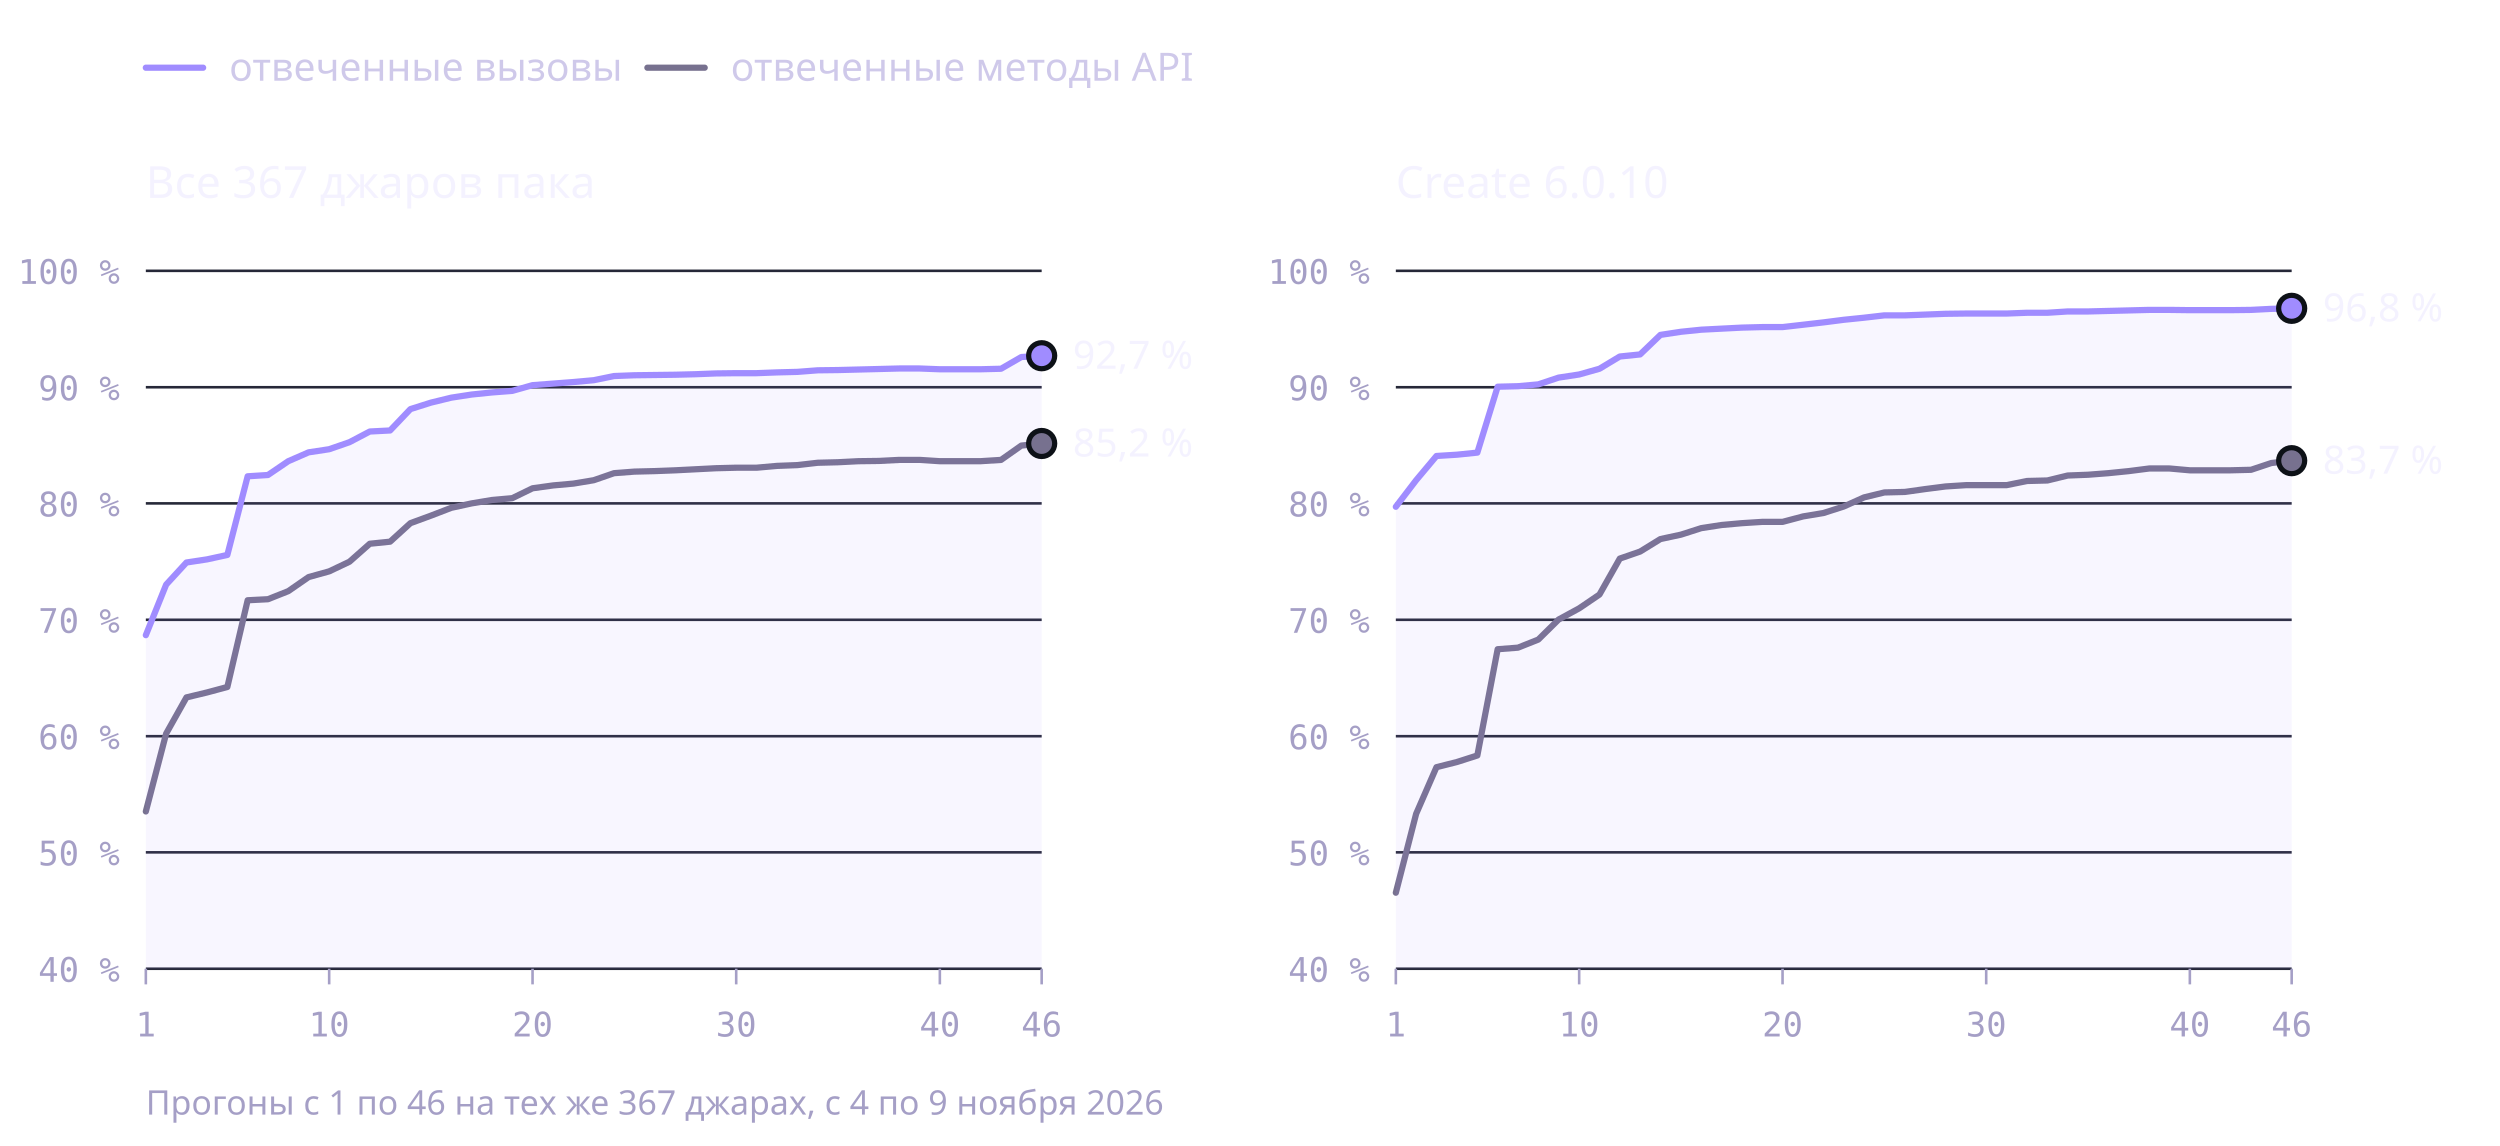
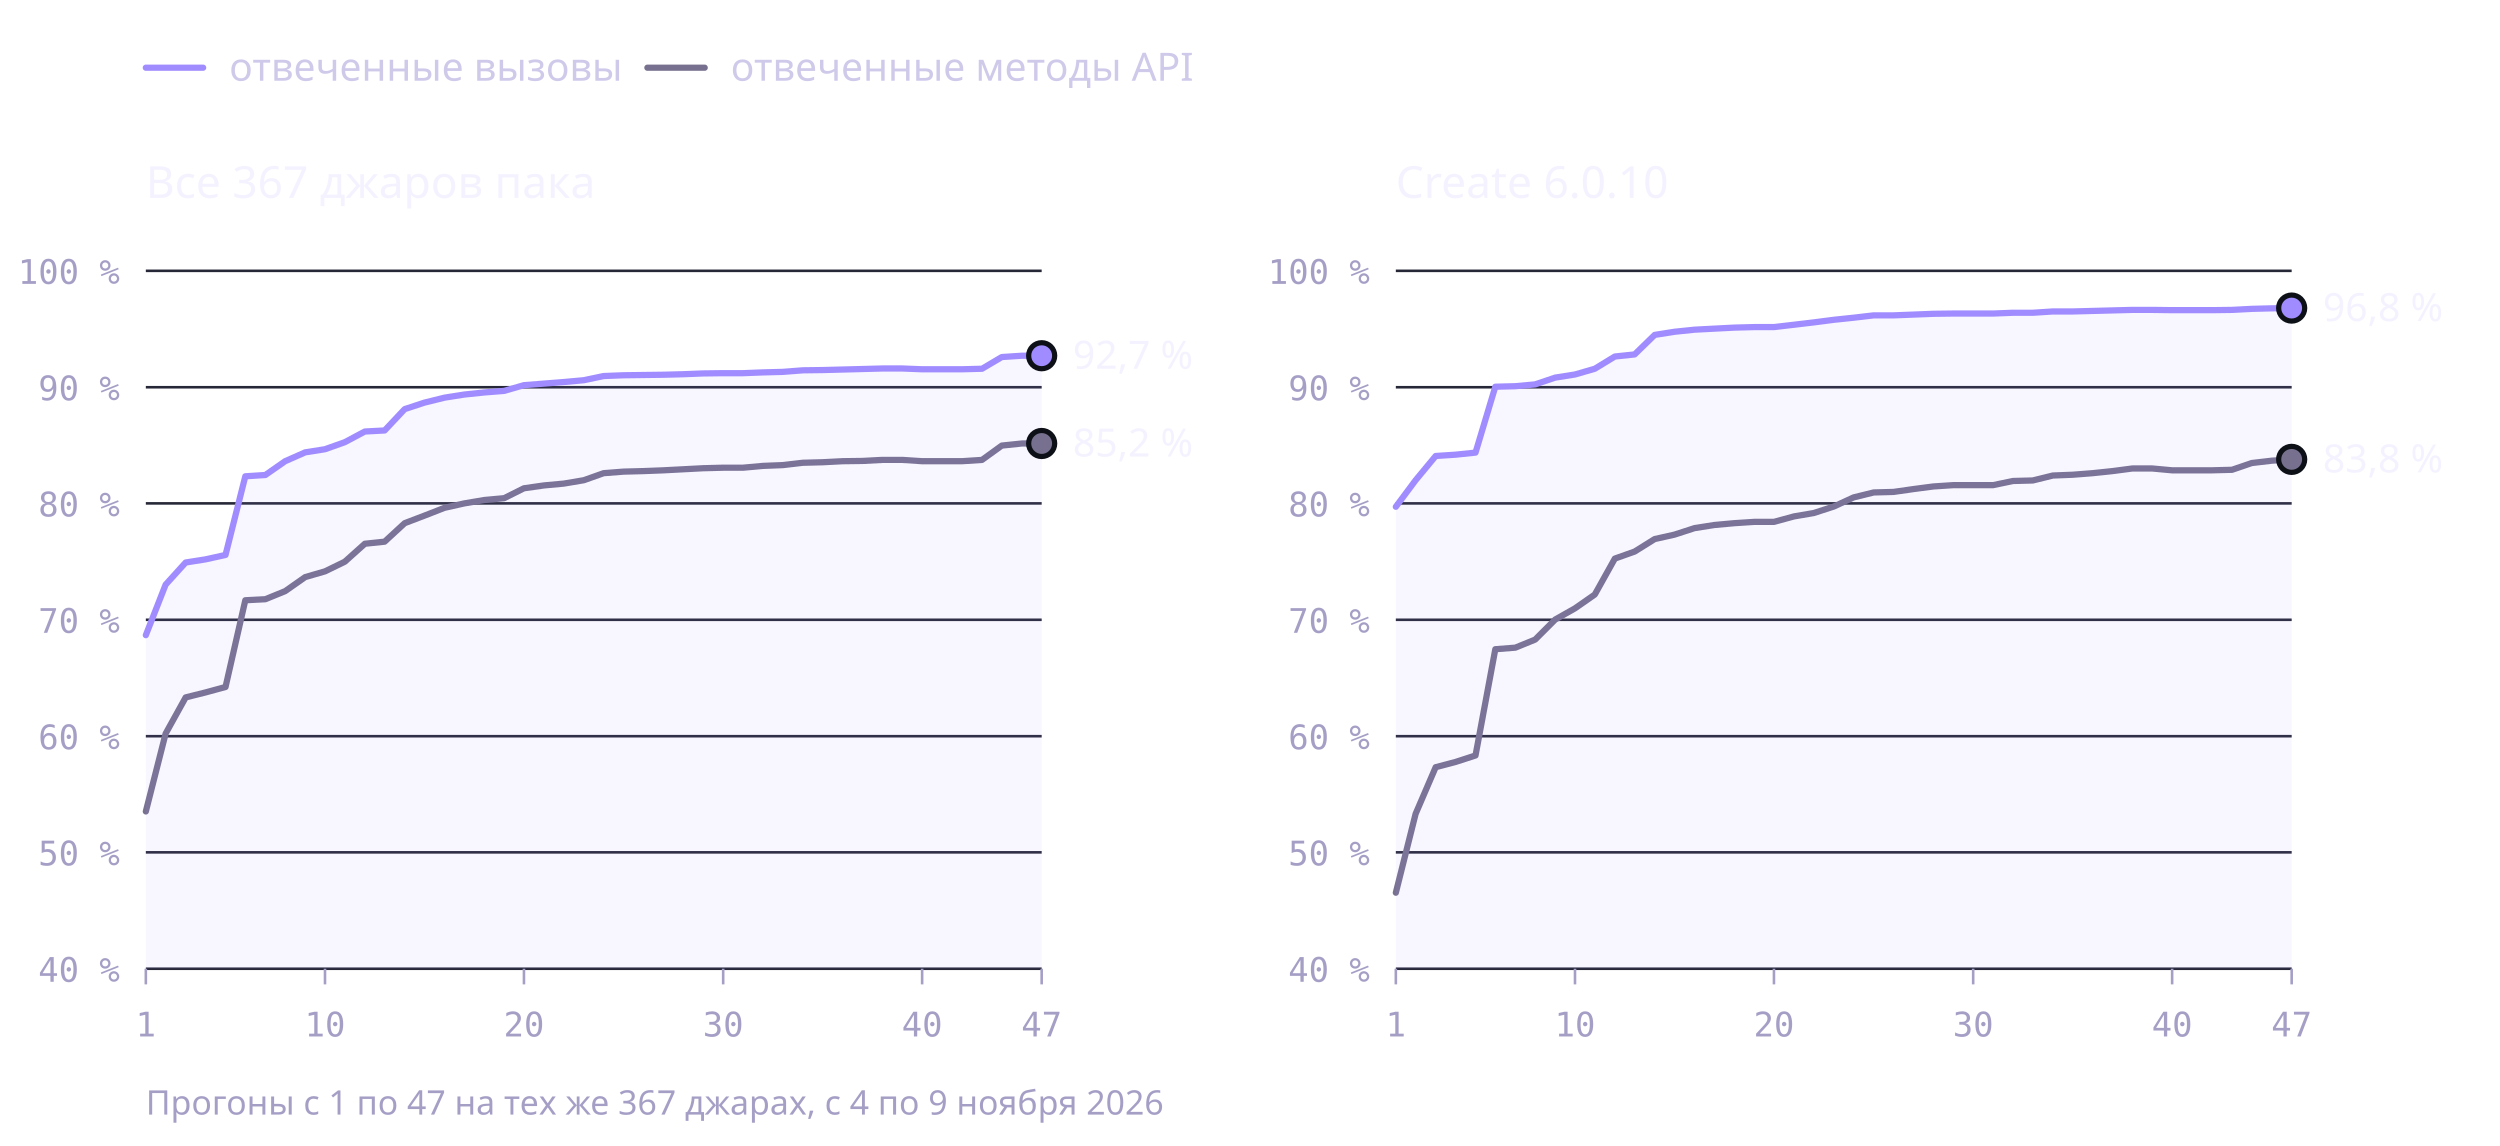
<svg xmlns="http://www.w3.org/2000/svg" viewBox="0 0 960 440" width="960" height="440" role="img" aria-labelledby="t d">
  <line x1="56" y1="26" x2="78" y2="26" stroke="#a08cff" stroke-width="2.4" stroke-linecap="round" />
  <text x="88.0" y="31.0" font-family="'HZ Geist', sans-serif" font-weight="400" font-size="15" fill="#cfc9ea">отвеченные вызовы</text>
  <line x1="248.6" y1="26" x2="270.6" y2="26" stroke="#77718f" stroke-width="2.4" stroke-linecap="round" />
  <text x="280.6" y="31.0" font-family="'HZ Geist', sans-serif" font-weight="400" font-size="15" fill="#cfc9ea">отвеченные методы API</text>
  <text x="56.0" y="76.0" font-family="'HZ Geist Medium', sans-serif" font-weight="500" font-size="17" fill="#f4f2ff">Все 367 джаров пака</text>
  <line x1="56" y1="372.0" x2="400" y2="372.0" stroke="#262838" stroke-width="1" />
  <text x="46.0" y="377.0" font-family="'HZ Geist Mono', ui-monospace, monospace" font-weight="400" font-size="13" fill="#a59fc6" text-anchor="end">40 %</text>
  <line x1="56" y1="327.3" x2="400" y2="327.3" stroke="#262838" stroke-width="1" />
  <text x="46.0" y="332.3" font-family="'HZ Geist Mono', ui-monospace, monospace" font-weight="400" font-size="13" fill="#a59fc6" text-anchor="end">50 %</text>
  <line x1="56" y1="282.7" x2="400" y2="282.7" stroke="#262838" stroke-width="1" />
  <text x="46.0" y="287.7" font-family="'HZ Geist Mono', ui-monospace, monospace" font-weight="400" font-size="13" fill="#a59fc6" text-anchor="end">60 %</text>
  <line x1="56" y1="238.0" x2="400" y2="238.0" stroke="#262838" stroke-width="1" />
  <text x="46.0" y="243.0" font-family="'HZ Geist Mono', ui-monospace, monospace" font-weight="400" font-size="13" fill="#a59fc6" text-anchor="end">70 %</text>
  <line x1="56" y1="193.3" x2="400" y2="193.3" stroke="#262838" stroke-width="1" />
  <text x="46.0" y="198.3" font-family="'HZ Geist Mono', ui-monospace, monospace" font-weight="400" font-size="13" fill="#a59fc6" text-anchor="end">80 %</text>
  <line x1="56" y1="148.7" x2="400" y2="148.7" stroke="#262838" stroke-width="1" />
  <text x="46.0" y="153.7" font-family="'HZ Geist Mono', ui-monospace, monospace" font-weight="400" font-size="13" fill="#a59fc6" text-anchor="end">90 %</text>
  <line x1="56" y1="104.0" x2="400" y2="104.0" stroke="#262838" stroke-width="1" />
  <text x="46.0" y="109.0" font-family="'HZ Geist Mono', ui-monospace, monospace" font-weight="400" font-size="13" fill="#a59fc6" text-anchor="end">100 %</text>
  <line x1="56.0" y1="372" x2="56.0" y2="378" stroke="#a59fc6" stroke-width="1" />
  <text x="56.0" y="398.0" font-family="'HZ Geist Mono', ui-monospace, monospace" font-weight="400" font-size="13" fill="#a59fc6" text-anchor="middle">1</text>
-   <line x1="126.4" y1="372" x2="126.4" y2="378" stroke="#a59fc6" stroke-width="1" />
-   <text x="126.4" y="398.0" font-family="'HZ Geist Mono', ui-monospace, monospace" font-weight="400" font-size="13" fill="#a59fc6" text-anchor="middle">10</text>
-   <line x1="204.5" y1="372" x2="204.5" y2="378" stroke="#a59fc6" stroke-width="1" />
-   <text x="204.5" y="398.0" font-family="'HZ Geist Mono', ui-monospace, monospace" font-weight="400" font-size="13" fill="#a59fc6" text-anchor="middle">20</text>
-   <line x1="282.7" y1="372" x2="282.7" y2="378" stroke="#a59fc6" stroke-width="1" />
-   <text x="282.7" y="398.0" font-family="'HZ Geist Mono', ui-monospace, monospace" font-weight="400" font-size="13" fill="#a59fc6" text-anchor="middle">30</text>
-   <line x1="360.9" y1="372" x2="360.9" y2="378" stroke="#a59fc6" stroke-width="1" />
-   <text x="360.9" y="398.0" font-family="'HZ Geist Mono', ui-monospace, monospace" font-weight="400" font-size="13" fill="#a59fc6" text-anchor="middle">40</text>
+   <line x1="124.8" y1="372" x2="124.8" y2="378" stroke="#a59fc6" stroke-width="1" />
+   <text x="124.8" y="398.0" font-family="'HZ Geist Mono', ui-monospace, monospace" font-weight="400" font-size="13" fill="#a59fc6" text-anchor="middle">10</text>
+   <line x1="201.2" y1="372" x2="201.2" y2="378" stroke="#a59fc6" stroke-width="1" />
+   <text x="201.2" y="398.0" font-family="'HZ Geist Mono', ui-monospace, monospace" font-weight="400" font-size="13" fill="#a59fc6" text-anchor="middle">20</text>
+   <line x1="277.7" y1="372" x2="277.7" y2="378" stroke="#a59fc6" stroke-width="1" />
+   <text x="277.7" y="398.0" font-family="'HZ Geist Mono', ui-monospace, monospace" font-weight="400" font-size="13" fill="#a59fc6" text-anchor="middle">30</text>
+   <line x1="354.1" y1="372" x2="354.1" y2="378" stroke="#a59fc6" stroke-width="1" />
+   <text x="354.1" y="398.0" font-family="'HZ Geist Mono', ui-monospace, monospace" font-weight="400" font-size="13" fill="#a59fc6" text-anchor="middle">40</text>
  <line x1="400.0" y1="372" x2="400.0" y2="378" stroke="#a59fc6" stroke-width="1" />
-   <text x="400.0" y="398.0" font-family="'HZ Geist Mono', ui-monospace, monospace" font-weight="400" font-size="13" fill="#a59fc6" text-anchor="middle">46</text>
-   <polyline points="56.0,311.6 63.8,281.7 71.6,267.8 79.5,265.9 87.3,263.8 95.1,230.5 102.9,230.1 110.7,227.0 118.5,221.6 126.4,219.4 134.2,215.7 142.0,208.8 149.8,208.0 157.6,200.9 165.5,198.0 173.3,195.0 181.1,193.3 188.9,192.0 196.7,191.3 204.5,187.5 212.4,186.4 220.2,185.7 228.0,184.4 235.8,181.7 243.6,181.1 251.5,180.9 259.3,180.6 267.1,180.2 274.9,179.8 282.7,179.6 290.5,179.6 298.4,178.9 306.2,178.6 314.0,177.7 321.8,177.5 329.6,177.1 337.5,177.0 345.3,176.6 353.1,176.6 360.9,177.1 368.7,177.1 376.5,177.1 384.4,176.6 392.2,171.1 400.0,170.3" fill="none" stroke="#77718f" stroke-width="2.4" stroke-linejoin="round" stroke-linecap="round" />
-   <path d="M56.0,372 L56.0,243.9 L63.8,224.5 L71.6,216.0 L79.5,214.8 L87.3,213.1 L95.1,182.9 L102.9,182.4 L110.7,177.1 L118.5,173.7 L126.4,172.5 L134.2,169.8 L142.0,165.7 L149.8,165.3 L157.6,157.1 L165.5,154.6 L173.3,152.7 L181.1,151.5 L188.9,150.7 L196.7,150.1 L204.5,147.9 L212.4,147.3 L220.2,146.7 L228.0,146.0 L235.8,144.4 L243.6,144.1 L251.5,144.0 L259.3,143.9 L267.1,143.7 L274.9,143.4 L282.7,143.3 L290.5,143.3 L298.4,143.0 L306.2,142.8 L314.0,142.2 L321.8,142.1 L329.6,141.9 L337.5,141.7 L345.3,141.5 L353.1,141.5 L360.9,141.8 L368.7,141.8 L376.5,141.8 L384.4,141.6 L392.2,137.1 L400.0,136.6 L400.0,372 Z" fill="#a08cff" opacity="0.08" />
-   <polyline points="56.0,243.9 63.8,224.5 71.6,216.0 79.5,214.8 87.3,213.1 95.1,182.9 102.9,182.4 110.7,177.1 118.5,173.7 126.4,172.5 134.2,169.8 142.0,165.7 149.8,165.3 157.6,157.1 165.5,154.6 173.3,152.7 181.1,151.5 188.9,150.7 196.7,150.1 204.5,147.9 212.4,147.3 220.2,146.7 228.0,146.0 235.8,144.4 243.6,144.1 251.5,144.0 259.3,143.9 267.1,143.7 274.9,143.4 282.7,143.3 290.5,143.3 298.4,143.0 306.2,142.8 314.0,142.2 321.8,142.1 329.6,141.9 337.5,141.7 345.3,141.5 353.1,141.5 360.9,141.8 368.7,141.8 376.5,141.8 384.4,141.6 392.2,137.1 400.0,136.6" fill="none" stroke="#a08cff" stroke-width="2.4" stroke-linejoin="round" stroke-linecap="round" />
+   <text x="400.0" y="398.0" font-family="'HZ Geist Mono', ui-monospace, monospace" font-weight="400" font-size="13" fill="#a59fc6" text-anchor="middle">47</text>
+   <polyline points="56.0,311.6 63.6,281.7 71.3,267.8 78.9,265.9 86.6,263.8 94.2,230.5 101.9,230.1 109.5,227.0 117.2,221.6 124.8,219.4 132.4,215.7 140.1,208.8 147.7,208.0 155.4,200.9 163.0,198.0 170.7,195.0 178.3,193.3 186.0,192.0 193.6,191.3 201.2,187.5 208.9,186.4 216.5,185.7 224.2,184.4 231.8,181.7 239.5,181.1 247.1,180.9 254.8,180.6 262.4,180.2 270.0,179.8 277.7,179.6 285.3,179.6 293.0,178.9 300.6,178.6 308.3,177.7 315.9,177.5 323.6,177.1 331.2,177.0 338.8,176.6 346.5,176.6 354.1,177.1 361.8,177.1 369.4,177.1 377.1,176.6 384.7,171.1 392.4,170.3 400.0,170.3" fill="none" stroke="#77718f" stroke-width="2.4" stroke-linejoin="round" stroke-linecap="round" />
+   <path d="M56.0,372 L56.0,243.9 L63.6,224.5 L71.3,216.0 L78.9,214.8 L86.6,213.1 L94.2,182.9 L101.9,182.4 L109.5,177.1 L117.2,173.7 L124.8,172.5 L132.4,169.8 L140.1,165.7 L147.7,165.3 L155.4,157.1 L163.0,154.6 L170.7,152.7 L178.3,151.5 L186.0,150.7 L193.6,150.1 L201.2,147.9 L208.9,147.3 L216.5,146.7 L224.2,146.0 L231.8,144.4 L239.5,144.1 L247.1,144.0 L254.8,143.9 L262.4,143.7 L270.0,143.4 L277.7,143.3 L285.3,143.3 L293.0,143.0 L300.6,142.8 L308.3,142.2 L315.9,142.1 L323.6,141.9 L331.2,141.7 L338.8,141.5 L346.5,141.5 L354.1,141.8 L361.8,141.8 L369.4,141.8 L377.1,141.6 L384.7,137.1 L392.4,136.6 L400.0,136.6 L400.0,372 Z" fill="#a08cff" opacity="0.08" />
+   <polyline points="56.0,243.9 63.6,224.5 71.3,216.0 78.9,214.8 86.6,213.1 94.2,182.9 101.9,182.4 109.5,177.1 117.2,173.7 124.8,172.5 132.4,169.8 140.1,165.7 147.7,165.3 155.4,157.1 163.0,154.6 170.7,152.7 178.3,151.5 186.0,150.7 193.6,150.1 201.2,147.9 208.9,147.3 216.5,146.7 224.2,146.0 231.8,144.4 239.5,144.1 247.1,144.0 254.8,143.9 262.4,143.7 270.0,143.4 277.7,143.3 285.3,143.3 293.0,143.0 300.6,142.8 308.3,142.2 315.9,142.1 323.6,141.9 331.2,141.7 338.8,141.5 346.5,141.5 354.1,141.8 361.8,141.8 369.4,141.8 377.1,141.6 384.7,137.1 392.4,136.6 400.0,136.6" fill="none" stroke="#a08cff" stroke-width="2.4" stroke-linejoin="round" stroke-linecap="round" />
  <circle cx="400.0" cy="136.6" r="5" fill="#a08cff" stroke="#0d1117" stroke-width="2" />
  <circle cx="400.0" cy="170.3" r="5" fill="#77718f" stroke="#0d1117" stroke-width="2" />
  <text x="412.0" y="141.6" font-family="'HZ Geist Medium', sans-serif" font-weight="500" font-size="15" fill="#f4f2ff">92,7 %</text>
  <text x="412.0" y="175.3" font-family="'HZ Geist Medium', sans-serif" font-weight="500" font-size="15" fill="#f4f2ff">85,2 %</text>
  <text x="536.0" y="76.0" font-family="'HZ Geist Medium', sans-serif" font-weight="500" font-size="17" fill="#f4f2ff">Create 6.0.10</text>
  <line x1="536" y1="372.0" x2="880" y2="372.0" stroke="#262838" stroke-width="1" />
  <text x="526.0" y="377.0" font-family="'HZ Geist Mono', ui-monospace, monospace" font-weight="400" font-size="13" fill="#a59fc6" text-anchor="end">40 %</text>
  <line x1="536" y1="327.3" x2="880" y2="327.3" stroke="#262838" stroke-width="1" />
  <text x="526.0" y="332.3" font-family="'HZ Geist Mono', ui-monospace, monospace" font-weight="400" font-size="13" fill="#a59fc6" text-anchor="end">50 %</text>
  <line x1="536" y1="282.7" x2="880" y2="282.7" stroke="#262838" stroke-width="1" />
  <text x="526.0" y="287.7" font-family="'HZ Geist Mono', ui-monospace, monospace" font-weight="400" font-size="13" fill="#a59fc6" text-anchor="end">60 %</text>
  <line x1="536" y1="238.0" x2="880" y2="238.0" stroke="#262838" stroke-width="1" />
  <text x="526.0" y="243.0" font-family="'HZ Geist Mono', ui-monospace, monospace" font-weight="400" font-size="13" fill="#a59fc6" text-anchor="end">70 %</text>
  <line x1="536" y1="193.3" x2="880" y2="193.3" stroke="#262838" stroke-width="1" />
  <text x="526.0" y="198.3" font-family="'HZ Geist Mono', ui-monospace, monospace" font-weight="400" font-size="13" fill="#a59fc6" text-anchor="end">80 %</text>
  <line x1="536" y1="148.7" x2="880" y2="148.7" stroke="#262838" stroke-width="1" />
  <text x="526.0" y="153.7" font-family="'HZ Geist Mono', ui-monospace, monospace" font-weight="400" font-size="13" fill="#a59fc6" text-anchor="end">90 %</text>
  <line x1="536" y1="104.0" x2="880" y2="104.0" stroke="#262838" stroke-width="1" />
  <text x="526.0" y="109.0" font-family="'HZ Geist Mono', ui-monospace, monospace" font-weight="400" font-size="13" fill="#a59fc6" text-anchor="end">100 %</text>
  <line x1="536.0" y1="372" x2="536.0" y2="378" stroke="#a59fc6" stroke-width="1" />
  <text x="536.0" y="398.0" font-family="'HZ Geist Mono', ui-monospace, monospace" font-weight="400" font-size="13" fill="#a59fc6" text-anchor="middle">1</text>
-   <line x1="606.4" y1="372" x2="606.4" y2="378" stroke="#a59fc6" stroke-width="1" />
-   <text x="606.4" y="398.0" font-family="'HZ Geist Mono', ui-monospace, monospace" font-weight="400" font-size="13" fill="#a59fc6" text-anchor="middle">10</text>
-   <line x1="684.5" y1="372" x2="684.5" y2="378" stroke="#a59fc6" stroke-width="1" />
-   <text x="684.5" y="398.0" font-family="'HZ Geist Mono', ui-monospace, monospace" font-weight="400" font-size="13" fill="#a59fc6" text-anchor="middle">20</text>
-   <line x1="762.7" y1="372" x2="762.7" y2="378" stroke="#a59fc6" stroke-width="1" />
-   <text x="762.7" y="398.0" font-family="'HZ Geist Mono', ui-monospace, monospace" font-weight="400" font-size="13" fill="#a59fc6" text-anchor="middle">30</text>
-   <line x1="840.9" y1="372" x2="840.9" y2="378" stroke="#a59fc6" stroke-width="1" />
-   <text x="840.9" y="398.0" font-family="'HZ Geist Mono', ui-monospace, monospace" font-weight="400" font-size="13" fill="#a59fc6" text-anchor="middle">40</text>
+   <line x1="604.8" y1="372" x2="604.8" y2="378" stroke="#a59fc6" stroke-width="1" />
+   <text x="604.8" y="398.0" font-family="'HZ Geist Mono', ui-monospace, monospace" font-weight="400" font-size="13" fill="#a59fc6" text-anchor="middle">10</text>
+   <line x1="681.2" y1="372" x2="681.2" y2="378" stroke="#a59fc6" stroke-width="1" />
+   <text x="681.2" y="398.0" font-family="'HZ Geist Mono', ui-monospace, monospace" font-weight="400" font-size="13" fill="#a59fc6" text-anchor="middle">20</text>
+   <line x1="757.7" y1="372" x2="757.7" y2="378" stroke="#a59fc6" stroke-width="1" />
+   <text x="757.7" y="398.0" font-family="'HZ Geist Mono', ui-monospace, monospace" font-weight="400" font-size="13" fill="#a59fc6" text-anchor="middle">30</text>
+   <line x1="834.1" y1="372" x2="834.1" y2="378" stroke="#a59fc6" stroke-width="1" />
+   <text x="834.1" y="398.0" font-family="'HZ Geist Mono', ui-monospace, monospace" font-weight="400" font-size="13" fill="#a59fc6" text-anchor="middle">40</text>
  <line x1="880.0" y1="372" x2="880.0" y2="378" stroke="#a59fc6" stroke-width="1" />
-   <text x="880.0" y="398.0" font-family="'HZ Geist Mono', ui-monospace, monospace" font-weight="400" font-size="13" fill="#a59fc6" text-anchor="middle">46</text>
-   <polyline points="536.0,342.8 543.8,312.5 551.6,294.6 559.5,292.6 567.3,290.1 575.1,249.3 582.9,248.7 590.7,245.6 598.5,237.9 606.4,233.6 614.2,228.3 622.0,214.5 629.8,211.8 637.6,207.0 645.5,205.3 653.3,202.8 661.1,201.6 668.9,200.9 676.7,200.4 684.5,200.4 692.4,198.3 700.2,197.0 708.0,194.5 715.8,191.0 723.6,189.1 731.5,188.9 739.3,187.8 747.1,186.8 754.9,186.3 762.7,186.3 770.5,186.3 778.4,184.7 786.2,184.5 794.0,182.6 801.8,182.3 809.6,181.7 817.5,180.9 825.3,179.9 833.1,179.9 840.9,180.6 848.7,180.6 856.5,180.6 864.4,180.4 872.2,177.8 880.0,176.9" fill="none" stroke="#77718f" stroke-width="2.4" stroke-linejoin="round" stroke-linecap="round" />
-   <path d="M536.0,372 L536.0,194.6 L543.8,184.4 L551.6,175.1 L559.5,174.6 L567.3,173.8 L575.1,148.5 L582.9,148.3 L590.7,147.6 L598.5,145.0 L606.4,143.8 L614.2,141.6 L622.0,136.9 L629.8,136.1 L637.6,128.6 L645.5,127.4 L653.3,126.6 L661.1,126.2 L668.9,125.8 L676.7,125.6 L684.5,125.6 L692.4,124.7 L700.2,123.8 L708.0,122.8 L715.8,122.0 L723.6,121.1 L731.5,121.1 L739.3,120.8 L747.1,120.5 L754.9,120.4 L762.7,120.4 L770.5,120.4 L778.4,120.1 L786.2,120.1 L794.0,119.6 L801.8,119.6 L809.6,119.4 L817.5,119.2 L825.3,119.0 L833.1,119.0 L840.9,119.1 L848.7,119.1 L856.5,119.1 L864.4,119.0 L872.2,118.6 L880.0,118.4 L880.0,372 Z" fill="#a08cff" opacity="0.08" />
-   <polyline points="536.0,194.6 543.8,184.4 551.6,175.1 559.5,174.6 567.3,173.8 575.1,148.5 582.9,148.3 590.7,147.6 598.5,145.0 606.4,143.8 614.2,141.6 622.0,136.9 629.8,136.1 637.6,128.6 645.5,127.4 653.3,126.6 661.1,126.2 668.9,125.8 676.7,125.6 684.5,125.6 692.4,124.7 700.2,123.8 708.0,122.8 715.8,122.0 723.6,121.1 731.5,121.1 739.3,120.8 747.1,120.5 754.9,120.4 762.7,120.4 770.5,120.4 778.4,120.1 786.2,120.1 794.0,119.6 801.8,119.6 809.6,119.4 817.5,119.2 825.3,119.0 833.1,119.0 840.9,119.1 848.7,119.1 856.5,119.1 864.4,119.0 872.2,118.6 880.0,118.4" fill="none" stroke="#a08cff" stroke-width="2.4" stroke-linejoin="round" stroke-linecap="round" />
-   <circle cx="880.0" cy="118.4" r="5" fill="#a08cff" stroke="#0d1117" stroke-width="2" />
-   <circle cx="880.0" cy="176.9" r="5" fill="#77718f" stroke="#0d1117" stroke-width="2" />
-   <text x="892.0" y="123.4" font-family="'HZ Geist Medium', sans-serif" font-weight="500" font-size="15" fill="#f4f2ff">96,8 %</text>
-   <text x="892.0" y="181.9" font-family="'HZ Geist Medium', sans-serif" font-weight="500" font-size="15" fill="#f4f2ff">83,7 %</text>
-   <text x="56.0" y="428.0" font-family="'HZ Geist', sans-serif" font-weight="400" font-size="13" fill="#a59fc6">Прогоны с 1 по 46 на тех же 367 джарах, с 4 по 9 ноября 2026</text>
+   <text x="880.0" y="398.0" font-family="'HZ Geist Mono', ui-monospace, monospace" font-weight="400" font-size="13" fill="#a59fc6" text-anchor="middle">47</text>
+   <polyline points="536.0,342.8 543.6,312.5 551.3,294.6 558.9,292.6 566.6,290.1 574.2,249.3 581.9,248.7 589.5,245.6 597.2,237.9 604.8,233.6 612.4,228.3 620.1,214.5 627.7,211.8 635.4,207.0 643.0,205.3 650.7,202.8 658.3,201.6 666.0,200.9 673.6,200.4 681.2,200.4 688.9,198.3 696.5,197.0 704.2,194.5 711.8,191.0 719.5,189.1 727.1,188.9 734.8,187.8 742.4,186.8 750.0,186.3 757.7,186.3 765.3,186.3 773.0,184.7 780.6,184.5 788.3,182.6 795.9,182.3 803.6,181.7 811.2,180.9 818.8,179.9 826.5,179.9 834.1,180.6 841.8,180.6 849.4,180.6 857.1,180.4 864.7,177.8 872.4,176.9 880.0,176.4" fill="none" stroke="#77718f" stroke-width="2.4" stroke-linejoin="round" stroke-linecap="round" />
+   <path d="M536.0,372 L536.0,194.6 L543.6,184.4 L551.3,175.1 L558.9,174.6 L566.6,173.8 L574.2,148.5 L581.9,148.3 L589.5,147.6 L597.2,145.0 L604.8,143.8 L612.4,141.6 L620.1,136.9 L627.7,136.1 L635.4,128.6 L643.0,127.4 L650.7,126.6 L658.3,126.2 L666.0,125.8 L673.6,125.6 L681.2,125.6 L688.9,124.7 L696.5,123.8 L704.2,122.8 L711.8,122.0 L719.5,121.1 L727.1,121.1 L734.8,120.8 L742.4,120.5 L750.0,120.4 L757.7,120.4 L765.3,120.4 L773.0,120.1 L780.6,120.1 L788.3,119.6 L795.9,119.6 L803.6,119.4 L811.2,119.2 L818.8,119.0 L826.5,119.0 L834.1,119.1 L841.8,119.1 L849.4,119.1 L857.1,119.0 L864.7,118.6 L872.4,118.4 L880.0,118.3 L880.0,372 Z" fill="#a08cff" opacity="0.08" />
+   <polyline points="536.0,194.6 543.6,184.4 551.3,175.1 558.9,174.6 566.6,173.8 574.2,148.5 581.9,148.3 589.5,147.6 597.2,145.0 604.8,143.8 612.4,141.6 620.1,136.9 627.7,136.1 635.4,128.6 643.0,127.4 650.7,126.6 658.3,126.2 666.0,125.8 673.6,125.6 681.2,125.6 688.9,124.7 696.5,123.8 704.2,122.8 711.8,122.0 719.5,121.1 727.1,121.1 734.8,120.8 742.4,120.5 750.0,120.4 757.7,120.4 765.3,120.4 773.0,120.1 780.6,120.1 788.3,119.6 795.9,119.6 803.6,119.4 811.2,119.2 818.8,119.0 826.5,119.0 834.1,119.1 841.8,119.1 849.4,119.1 857.1,119.0 864.7,118.6 872.4,118.4 880.0,118.3" fill="none" stroke="#a08cff" stroke-width="2.4" stroke-linejoin="round" stroke-linecap="round" />
+   <circle cx="880.0" cy="118.3" r="5" fill="#a08cff" stroke="#0d1117" stroke-width="2" />
+   <circle cx="880.0" cy="176.4" r="5" fill="#77718f" stroke="#0d1117" stroke-width="2" />
+   <text x="892.0" y="123.3" font-family="'HZ Geist Medium', sans-serif" font-weight="500" font-size="15" fill="#f4f2ff">96,8 %</text>
+   <text x="892.0" y="181.4" font-family="'HZ Geist Medium', sans-serif" font-weight="500" font-size="15" fill="#f4f2ff">83,8 %</text>
+   <text x="56.0" y="428.0" font-family="'HZ Geist', sans-serif" font-weight="400" font-size="13" fill="#a59fc6">Прогоны с 1 по 47 на тех же 367 джарах, с 4 по 9 ноября 2026</text>
</svg>
